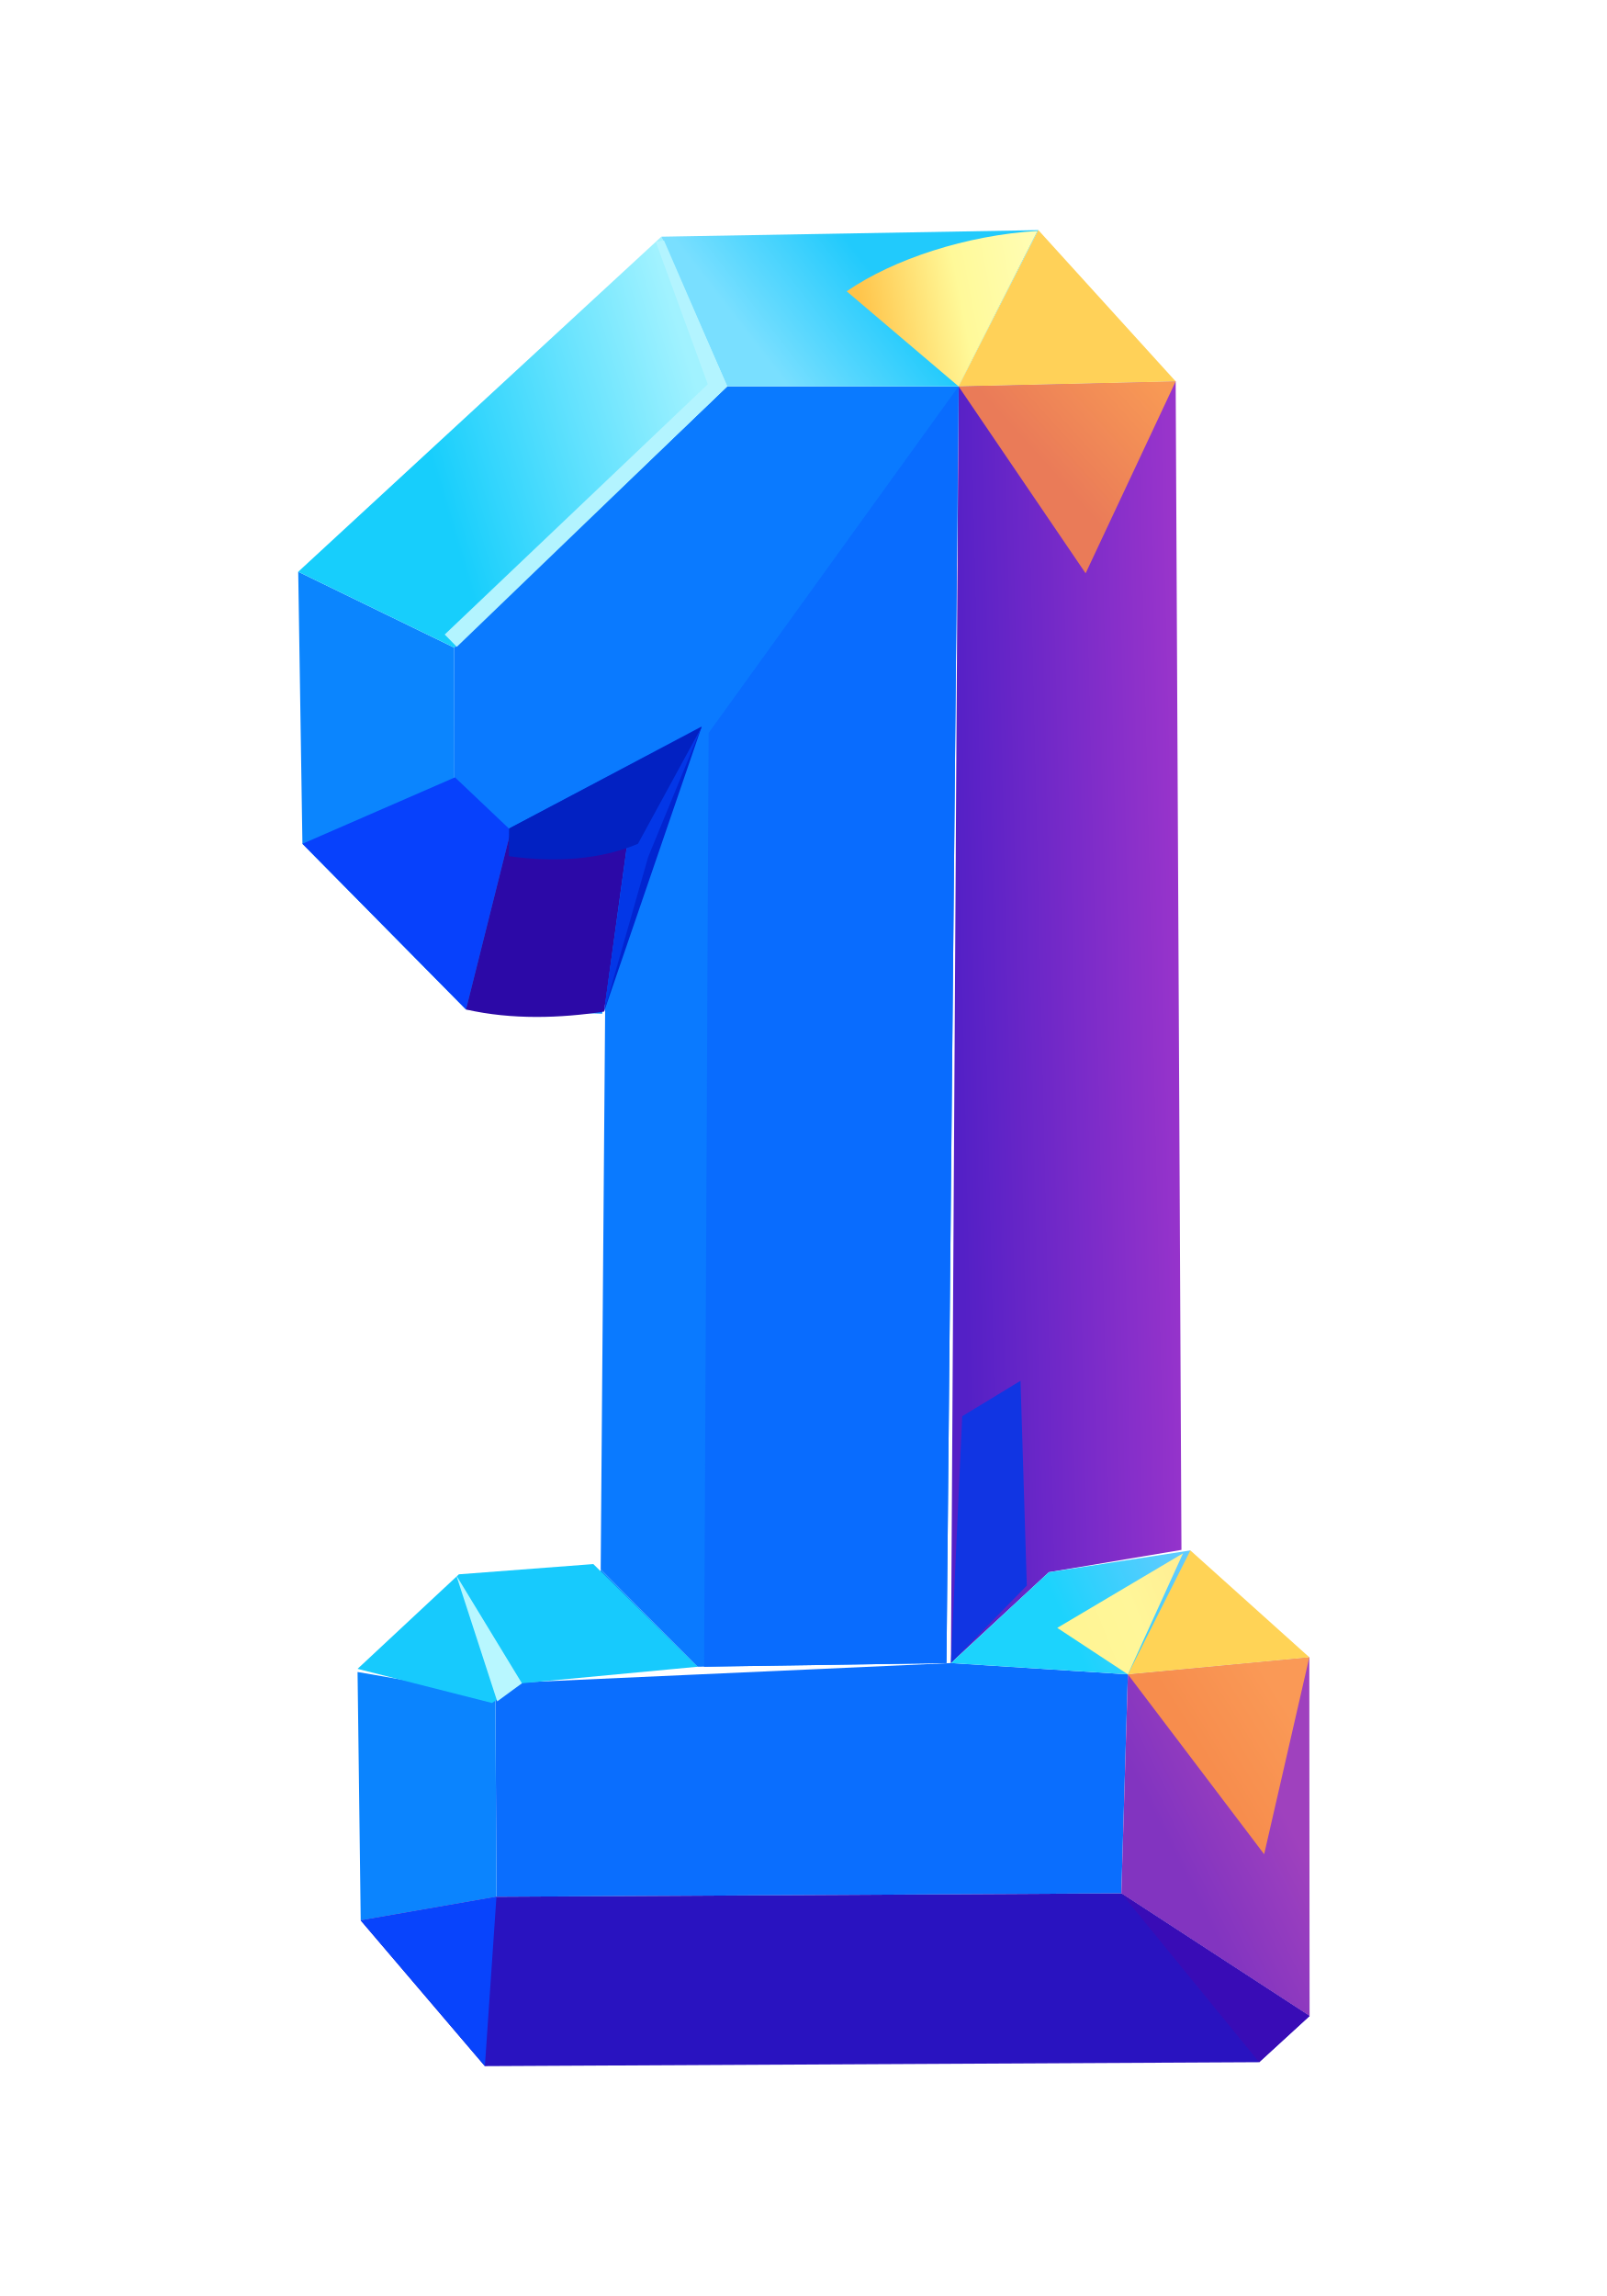
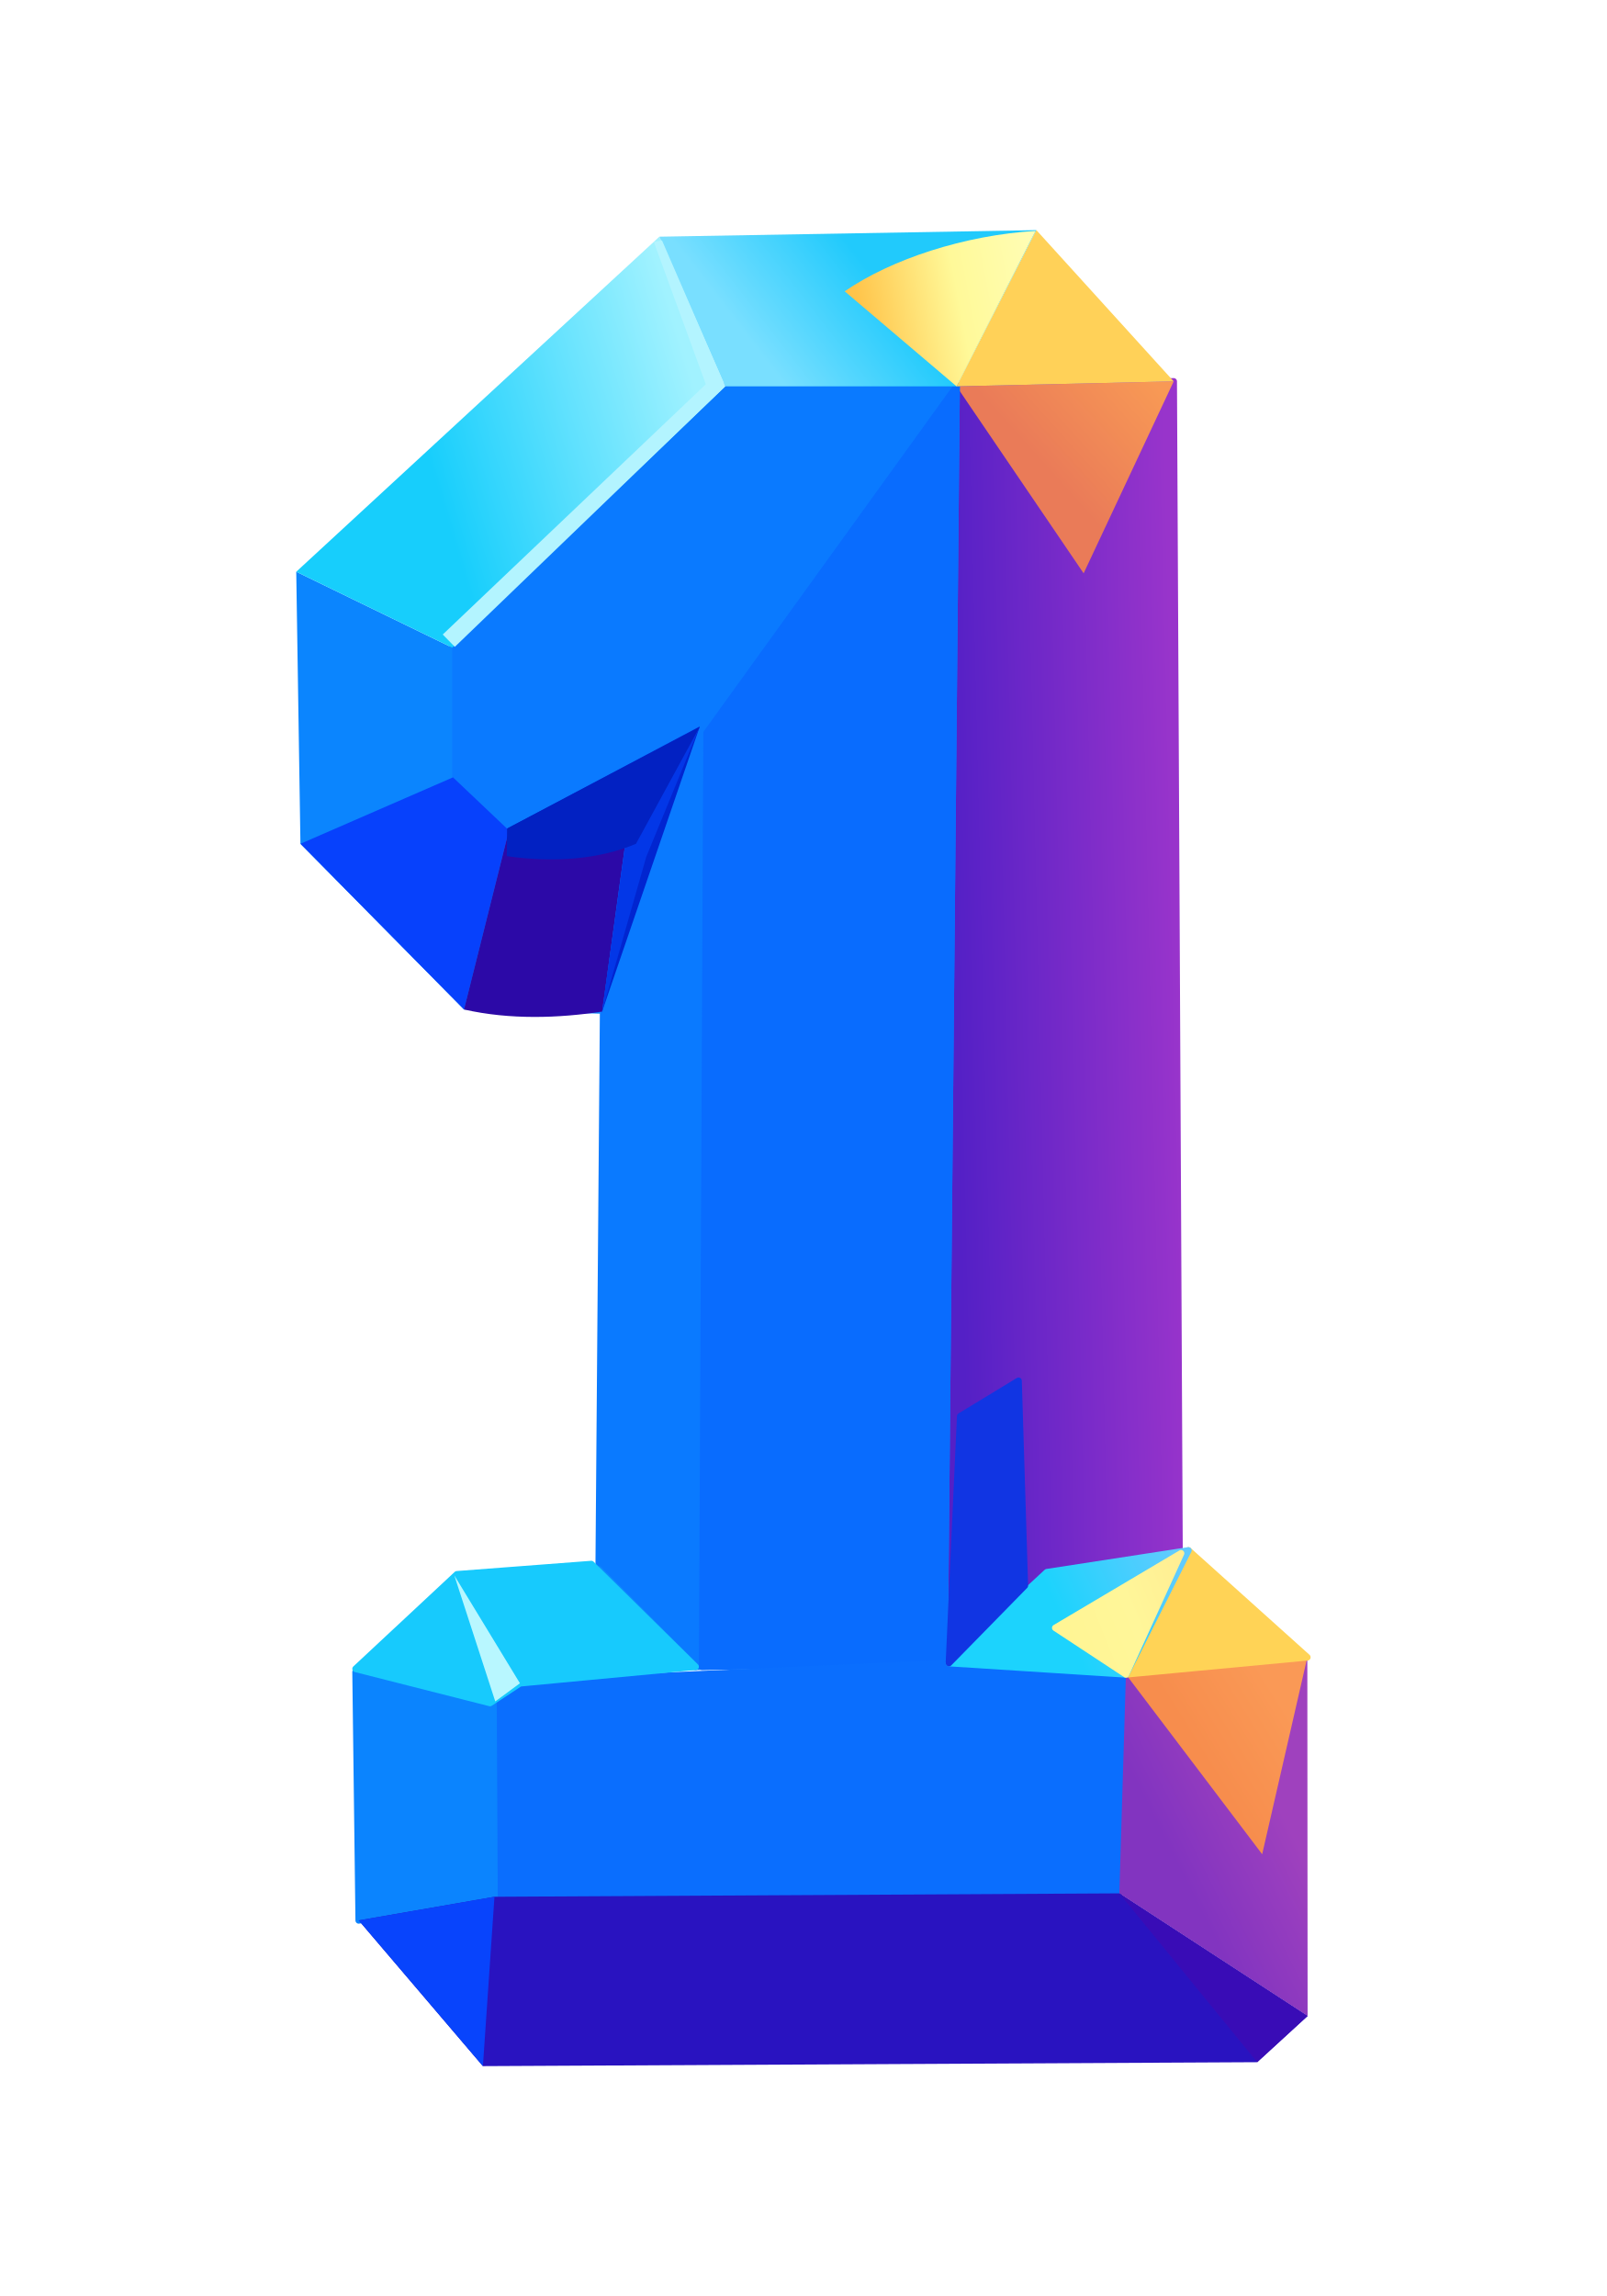
<svg xmlns="http://www.w3.org/2000/svg" width="56" height="80" fill="none" viewBox="0 0 56 80">
  <defs>
    <linearGradient id="d1g0" x1="45.73" x2="54.22" y1="38.34" y2="38.14" gradientUnits="userSpaceOnUse">
      <stop stop-color="#5420C6" offset="0" />
      <stop stop-color="#9834CB" offset="1" />
    </linearGradient>
    <linearGradient id="d1g1" x1="49.82" x2="53.72" y1="18.89" y2="15.39" gradientUnits="userSpaceOnUse">
      <stop stop-color="#EA7B58" offset="0" />
      <stop stop-color="#F89955" offset="1" />
    </linearGradient>
    <linearGradient id="d1g2" x1="39.01" x2="45.38" y1="14.76" y2="9.824" gradientUnits="userSpaceOnUse">
      <stop stop-color="#79DFFF" offset="0" />
      <stop stop-color="#21CAFC" offset=".651" />
    </linearGradient>
    <linearGradient id="d1g3" x1="42.02" x2="48.82" y1="11.98" y2="10.68" gradientUnits="userSpaceOnUse">
      <stop stop-color="#FFC44A" offset="0" />
      <stop stop-color="#FFF999" offset=".552" />
      <stop stop-color="#FFFDB3" offset="1" />
    </linearGradient>
    <linearGradient id="d1g4" x1="25.54" x2="35.61" y1="17.4" y2="14.38" gradientUnits="userSpaceOnUse">
      <stop stop-color="#17CEFC" offset="0" />
      <stop stop-color="#A1F2FF" offset="1" />
    </linearGradient>
    <linearGradient id="d1g5" x1="49.69" x2="54.13" y1="61.81" y2="59.74" gradientUnits="userSpaceOnUse">
      <stop stop-color="#1CD3FD" offset="0" />
      <stop stop-color="#60CBFE" offset="1" />
    </linearGradient>
    <linearGradient id="d1g6" x1="49.71" x2="54.33" y1="61.94" y2="60.07" gradientUnits="userSpaceOnUse">
      <stop stop-color="#FFF594" offset="0" />
      <stop stop-color="#FFF699" offset=".526" />
      <stop stop-color="#FFEE93" offset="1" />
    </linearGradient>
    <linearGradient id="d1g7" x1="56.15" x2="59.27" y1="68.88" y2="66.93" gradientUnits="userSpaceOnUse">
      <stop stop-color="#F78D4D" offset="0" />
      <stop stop-color="#FA9956" offset="1" />
    </linearGradient>
    <linearGradient id="d1g8" x1="55.26" x2="59.25" y1="73.52" y2="71.52" gradientUnits="userSpaceOnUse">
      <stop stop-color="#8234C0" offset="0" />
      <stop stop-color="#9F41BE" offset="1" />
    </linearGradient>
  </defs>
-   <g transform="translate(-8.483 -0.326) scale(0.91494)">
-     <path d="m54.05 14.88 0.22 44.5-5.05 0.85-3.73 3.46 0.29-48.62 8.27-0.19z" fill="url(#d1g0)" />
+   <g transform="translate(-8.552 -0.326) scale(0.91494)">
+     <path stroke="url(#d1g0)" stroke-width=".25" stroke-linejoin="round" d="m54.05 14.88 0.22 44.5-5.05 0.85-3.73 3.46 0.29-48.62 8.27-0.19z" fill="url(#d1g0)" />
    <path d="m45.78 15.07 4.84 7.12 3.43-7.31-8.27 0.19z" fill="url(#d1g1)" />
-     <path d="m45.78 15.07-0.46 48.62-9.48 0.14-3.69-3.71 0.17-21.32-0.11-6.86-3.7 0.08-1.95-2.06 0.01-4.94 10.4-9.95h8.81z" fill="#0A7AFF" />
-     <path d="m36.26 28.27-0.17 35.56 9.23-0.14 0.46-48.62-9.52 13.2z" fill="#096CFE" />
-     <path d="m32.15 60.12-0.31 3.71h4l-3.69-3.71z" fill="#0D8BFD" />
-     <path d="m45.49 63.69-17.35 0.78 0.04 8.12 23.8-0.13 0.25-8.34-6.74-0.43z" fill="#0A6EFE" />
-     <path d="m22.89 64.03 0.12 9.46 5.17-0.9-0.04-7.65-5.25-0.91z" fill="#0B84FE" />
+     <path stroke="#0A7AFF" stroke-width=".25" stroke-linejoin="round" d="m45.78 15.07-0.46 48.62-9.48 0.14-3.69-3.71 0.17-21.32-0.11-6.86-3.7 0.08-1.95-2.06 0.01-4.94 10.4-9.95h8.81z" fill="#0A7AFF" />
+     <path stroke="#096CFE" stroke-width=".25" stroke-linejoin="round" d="m36.26 28.27-0.17 35.56 9.23-0.14 0.46-48.62-9.52 13.2z" fill="#096CFE" />
+     <path stroke="#0D8BFD" stroke-width=".25" stroke-linejoin="round" d="m32.15 60.12-0.31 3.71h4l-3.69-3.71z" fill="#0D8BFD" />
+     <path stroke="#0A6EFE" stroke-width=".25" stroke-linejoin="round" d="m45.49 63.69-17.35 0.78 0.04 8.12 23.8-0.13 0.25-8.34-6.74-0.43z" fill="#0A6EFE" />
+     <path stroke="#0B84FE" stroke-width=".25" stroke-linejoin="round" d="m22.89 64.03 0.12 9.46 5.17-0.9-0.04-7.65-5.25-0.91z" fill="#0B84FE" />
    <path d="m23.01 73.49 4.73 5.55 29.49-0.15 1.92-1.76-7.17-4.67-23.8 0.13-5.17 0.9z" fill="#2913C0" />
    <path d="m27.74 79.04 0.44-6.45-5.17 0.9 4.73 5.55z" fill="#0844FC" />
    <path d="m51.98 72.46 7.17 4.67-0.01-13.66-6.91 0.65-0.25 8.34z" fill="url(#d1g8)" />
    <path d="m52.23 64.12 5.19 6.85 1.72-7.5-6.91 0.65z" fill="url(#d1g7)" />
-     <path d="m54.61 59.4 4.53 4.07-6.91 0.65-1.15-1.66 3.53-3.06z" fill="#FFD356" />
-     <path d="m49.22 60.23-3.73 3.46 6.74 0.43 2.38-4.72-5.39 0.83z" fill="url(#d1g5)" />
-     <path d="m54.33 59.51-4.79 2.84 2.69 1.77 2.1-4.61z" fill="url(#d1g6)" />
-     <path d="m26.75 60.31-3.86 3.6 5.12 1.3 1.14-0.75 6.69-0.63-3.97-3.91-5.12 0.39z" fill="#17CAFD" />
+     <path stroke="#FFD356" stroke-width=".25" stroke-linejoin="round" d="m54.61 59.4 4.53 4.07-6.91 0.65-1.15-1.66 3.53-3.06z" fill="#FFD356" />
+     <path stroke="url(#d1g5)" stroke-width=".25" stroke-linejoin="round" d="m49.22 60.23-3.73 3.46 6.74 0.43 2.38-4.72-5.39 0.83z" fill="url(#d1g5)" />
+     <path stroke="url(#d1g6)" stroke-width=".25" stroke-linejoin="round" d="m54.33 59.51-4.79 2.84 2.69 1.77 2.1-4.61z" fill="url(#d1g6)" />
+     <path stroke="#17CAFD" stroke-width=".25" stroke-linejoin="round" d="m26.75 60.31-3.86 3.6 5.12 1.3 1.14-0.75 6.69-0.63-3.97-3.91-5.12 0.39z" fill="#17CAFD" />
    <path d="m26.65 60.35 1.56 4.8 0.94-0.69-2.5-4.11z" fill="#B8F7FF" />
    <path d="m20.63 22.13 0.16 10.36 6.23 6.31 5.19 0.16 0.11-7.02-3.81 0.03-1.94-2.01v-4.94l-5.94-2.89z" fill="#0B85FE" />
    <path d="m26.57 25.02 10.4-9.95-2.51-5.7-13.83 12.76 5.94 2.89z" fill="url(#d1g4)" />
    <path d="m34.46 9.37 2.51 5.7h8.81l3.04-5.95-14.36 0.25z" fill="url(#d1g2)" />
    <path d="m48.82 9.12-3.04 5.95 8.27-0.19-5.23-5.76z" fill="#FFD158" />
    <path d="m48.79 9.15c-2.69 0.16-5.49 1.07-7.27 2.3l4.26 3.62 3.01-5.92z" fill="url(#d1g3)" />
    <path d="m34.25 9.57 1.98 5.42-10.02 9.53 0.46 0.47 10.3-9.92-2.41-5.56-0.31 0.06z" fill="#B3F4FF" />
    <path d="m20.79 32.49 6.23 6.31 1.71-6.82-2.13-2.02-5.81 2.53z" fill="#0741FC" />
    <path d="m27.02 38.8c1.76 0.4 3.62 0.33 5.26 0.08l0.89-6.45-4.44-0.45-1.71 6.82z" fill="#2C09A7" />
    <path d="m28.66 31.91 4.52 0.74-0.9 6.23 3.72-10.86-7.34 3.89z" fill="#0125D0" />
    <path d="m32.28 38.88 1.68-5.89 2.03-4.94-2.82 4.38-0.89 6.45z" fill="#0337E7" />
-     <path d="m45.49 63.69 2.89-2.95-0.24-7.8-2.22 1.35-0.43 9.4z" fill="#1135E3" />
+     <path stroke="#1135E3" stroke-width=".25" stroke-linejoin="round" d="m45.49 63.69 2.89-2.95-0.24-7.8-2.22 1.35-0.43 9.4z" fill="#1135E3" />
    <path d="m57.23 78.89 1.92-1.76-7.17-4.67 5.25 6.43z" fill="#390CB6" />
    <path d="m28.65 32.96c1.79 0.26 3.53 0.12 4.92-0.47l2.42-4.44-7.33 3.86-0.01 1.05z" fill="#0221C2" />
  </g>
</svg>
